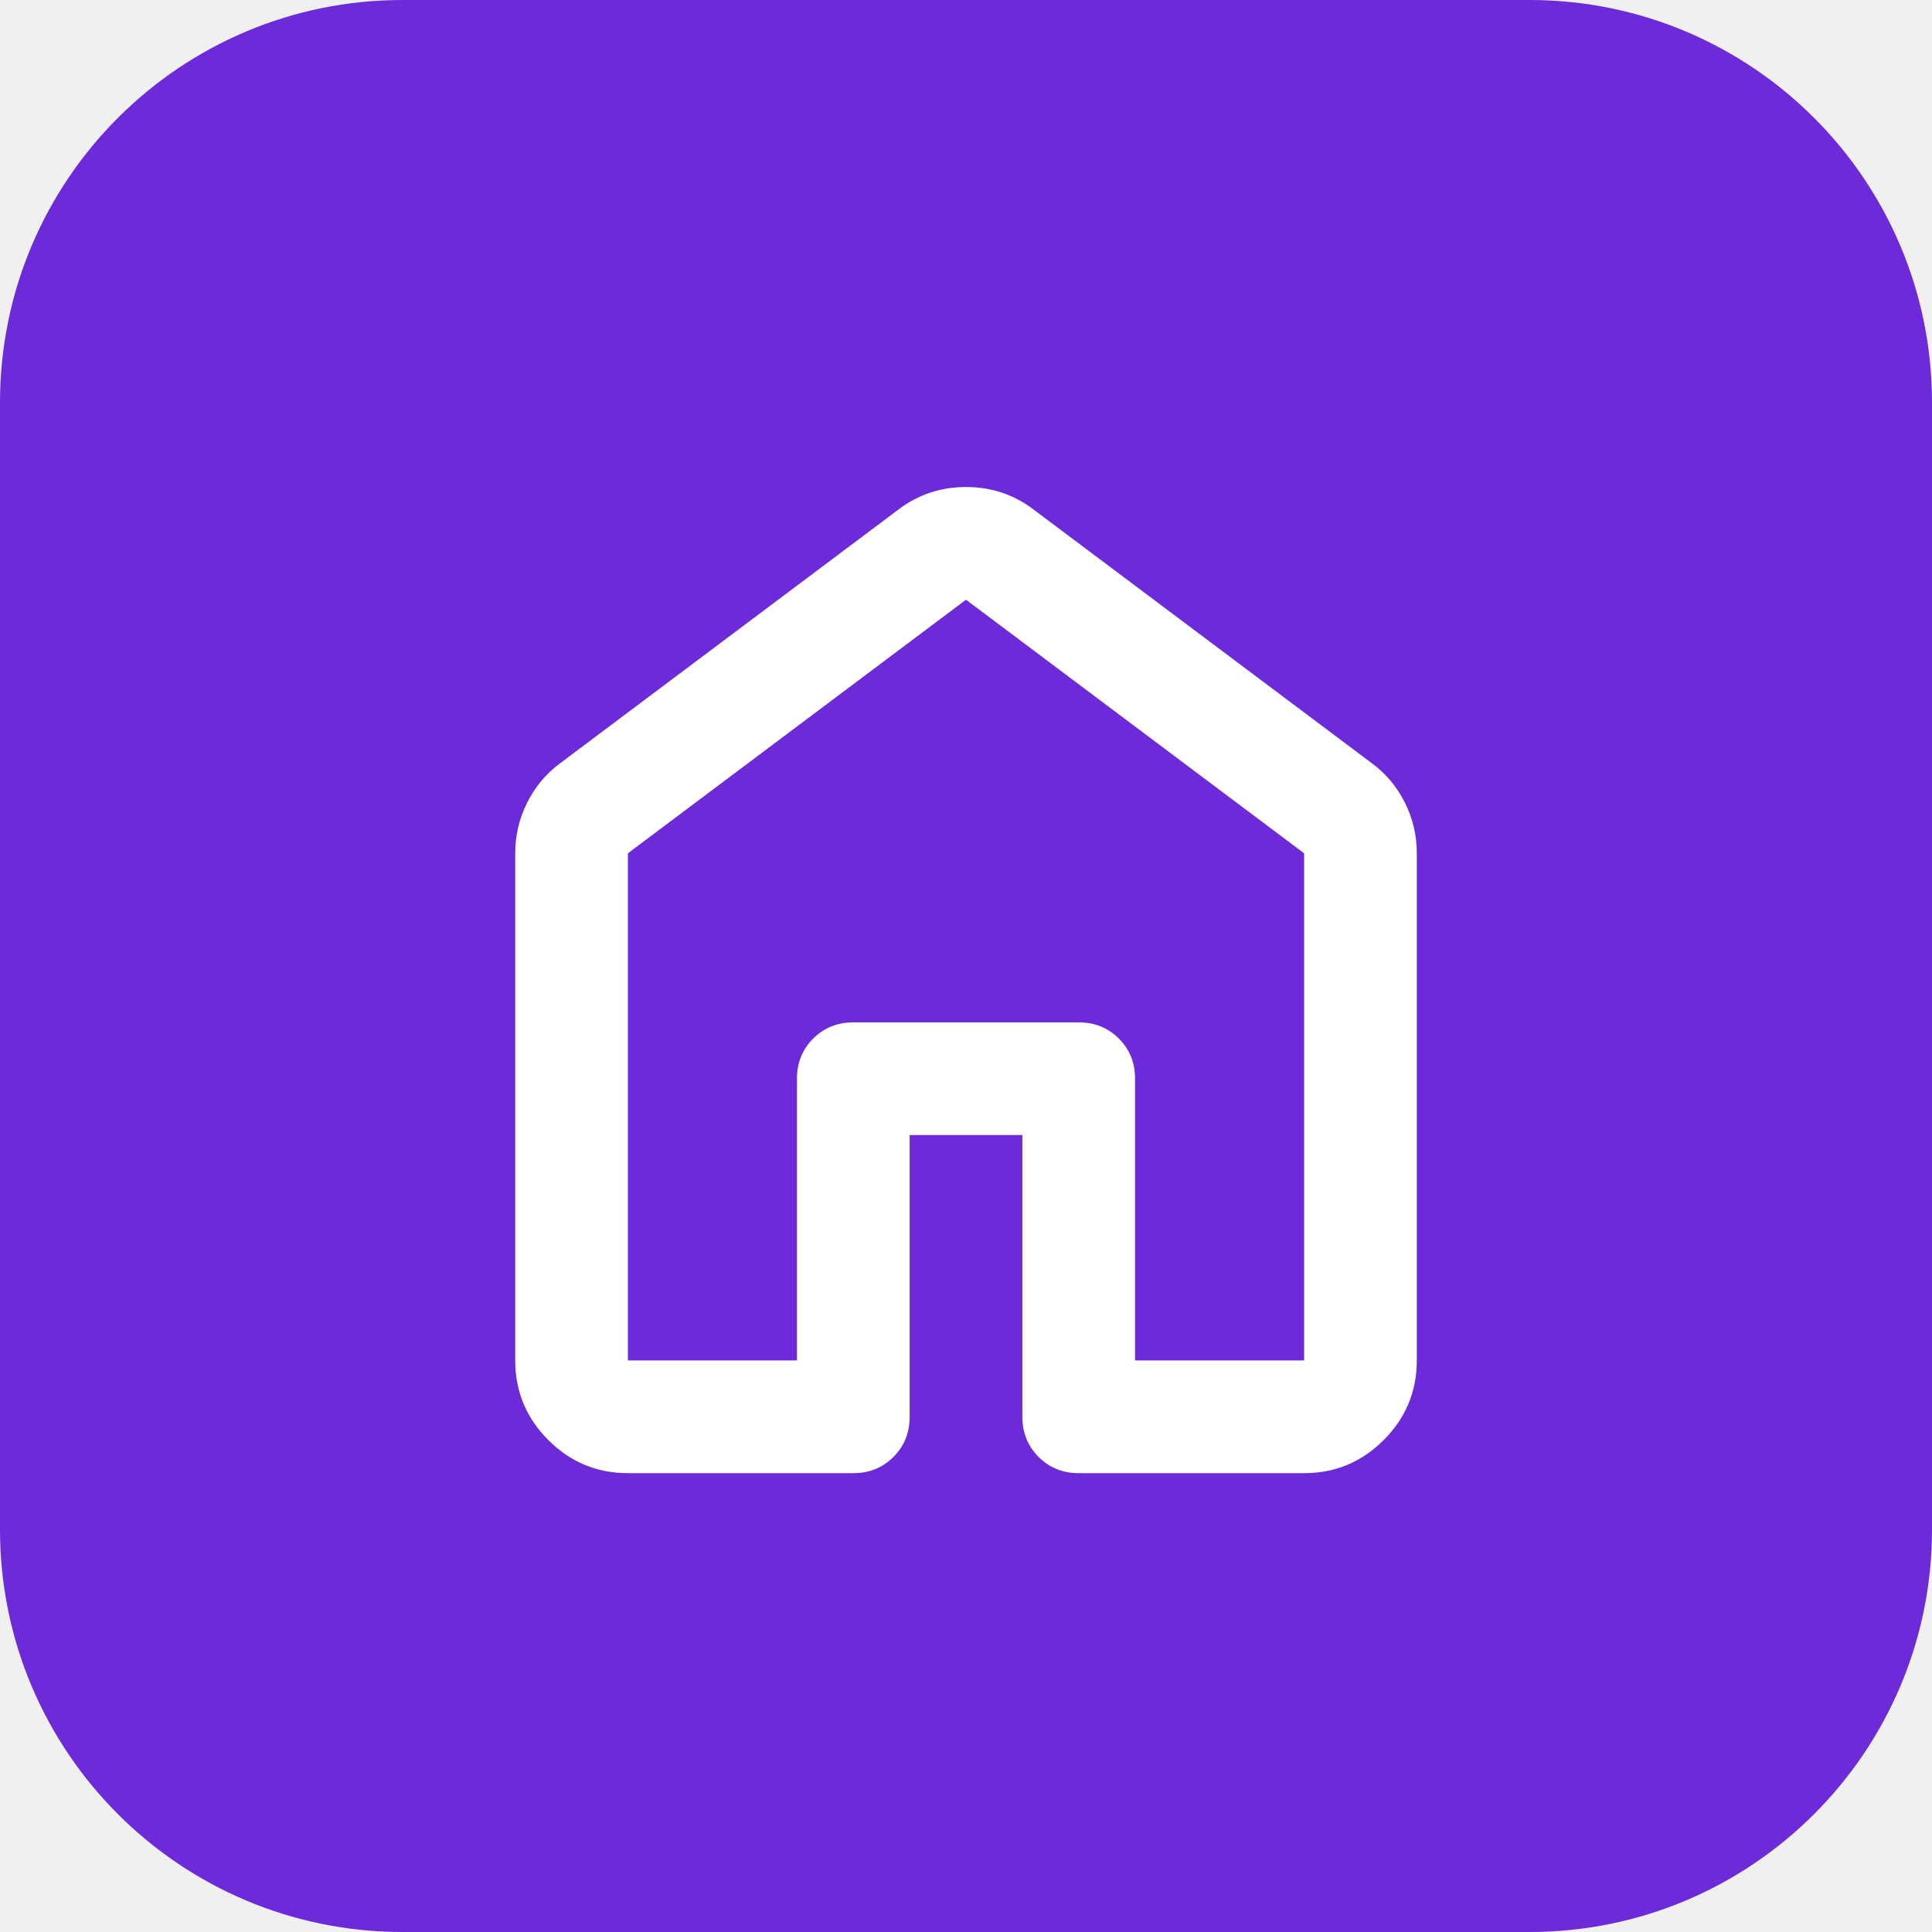
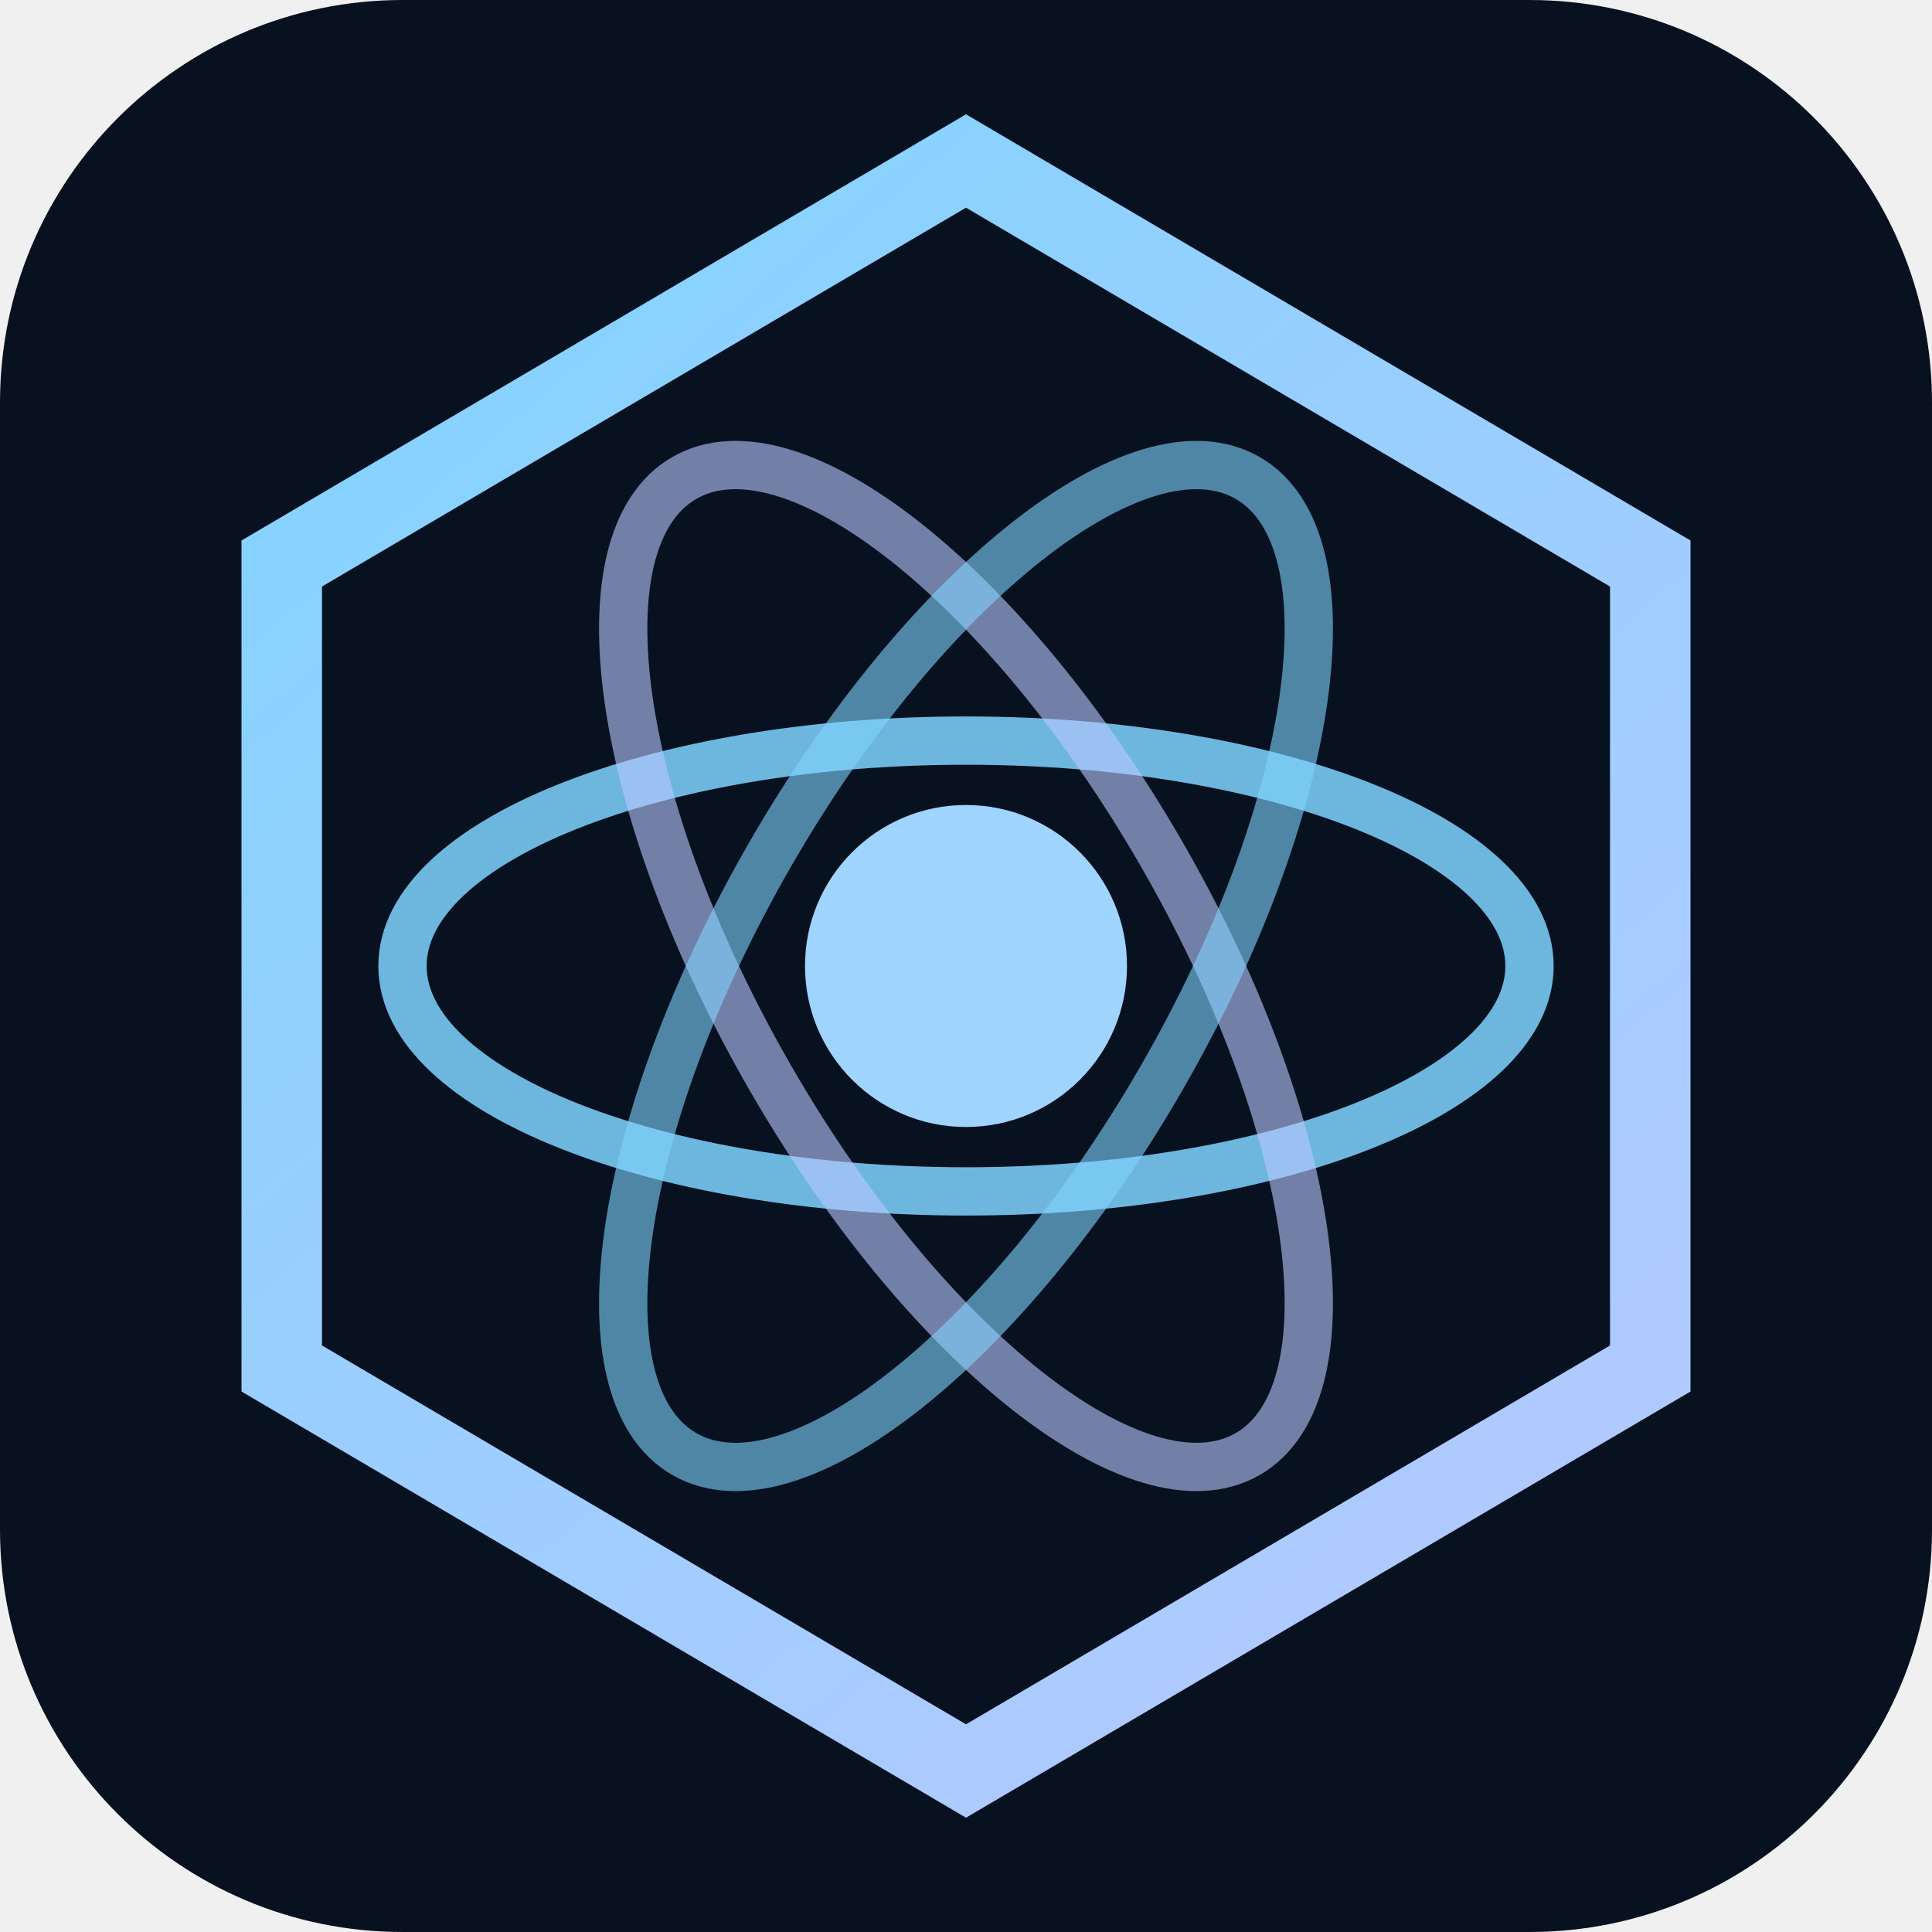
- <svg xmlns="http://www.w3.org/2000/svg" viewBox="0 0 24 24" role="img" aria-label="理科迷">
-   <rect width="24" height="24" rx="5" fill="#6C2AD8" />
-   <g transform="translate(3.6 3.6) scale(0.7)" fill="#ffffff">
-     <path d="M6 19h3v-5q0-.425.288-.712T10 13h4q.425 0 .713.288T15 14v5h3v-9l-6-4.5L6 10zm-2 0v-9q0-.475.213-.9t.587-.7l6-4.5q.525-.4 1.2-.4t1.2.4l6 4.5q.375.275.588.7T20 10v9q0 .825-.588 1.413T18 21h-4q-.425 0-.712-.288T13 20v-5h-2v5q0 .425-.288.713T10 21H6q-.825 0-1.412-.587T4 19m8-6.75" />
-   </g>
+ <svg xmlns="http://www.w3.org/2000/svg" viewBox="0 0 48 48">
+   <defs>
+     <linearGradient id="g" x1="6" y1="3" x2="42" y2="45" gradientUnits="userSpaceOnUse">
+       <stop stop-color="#7fd4ff" />
+       <stop offset="1" stop-color="#b9c8ff" />
+     </linearGradient>
+   </defs>
+   <rect width="48" height="48" rx="10" fill="#081120" />
+   <path d="M24 4 41 14v20L24 44 7 34V14L24 4Z" fill="none" stroke="url(#g)" stroke-width="2" />
+   <circle cx="24" cy="24" r="4" fill="#9fd4ff" />
+   <ellipse cx="24" cy="24" rx="14" ry="5.6" fill="none" stroke="#7fd4ff" stroke-width="1.2" opacity=".85" />
+   <ellipse cx="24" cy="24" rx="14" ry="5.6" fill="none" stroke="#b9c8ff" stroke-width="1.2" opacity=".6" transform="rotate(60 24 24)" />
+   <ellipse cx="24" cy="24" rx="14" ry="5.6" fill="none" stroke="#7fd4ff" stroke-width="1.2" opacity=".6" transform="rotate(120 24 24)" />
</svg>
